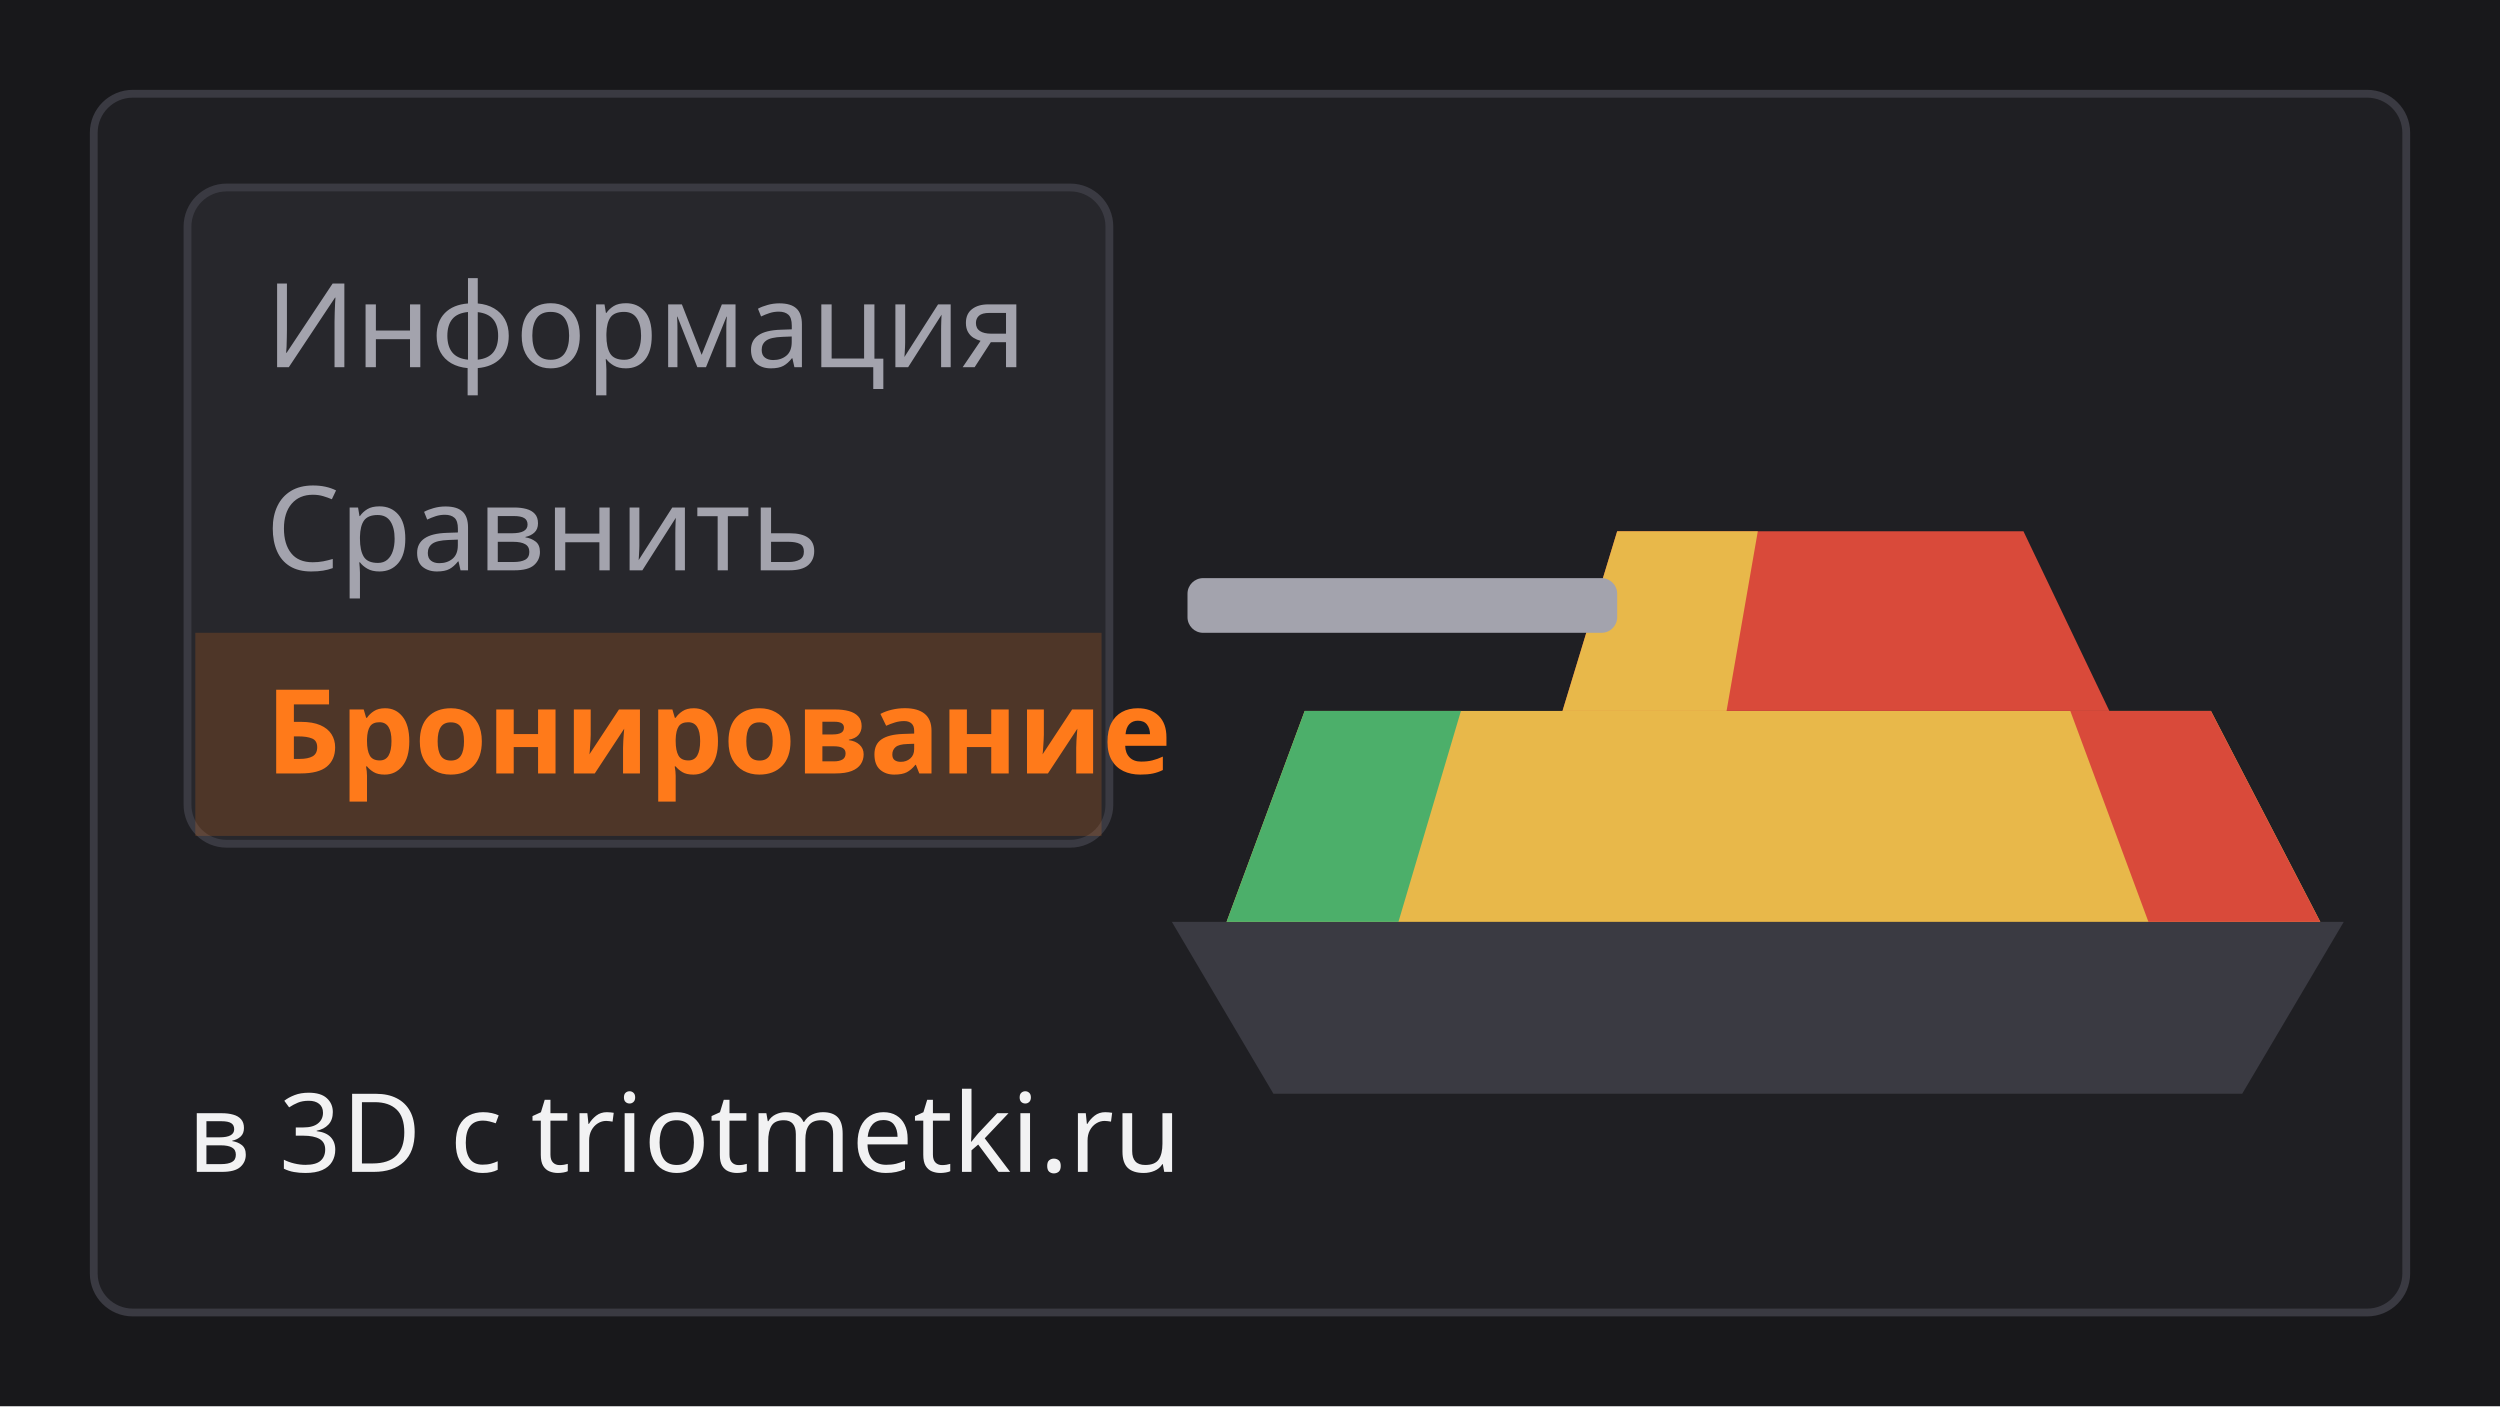
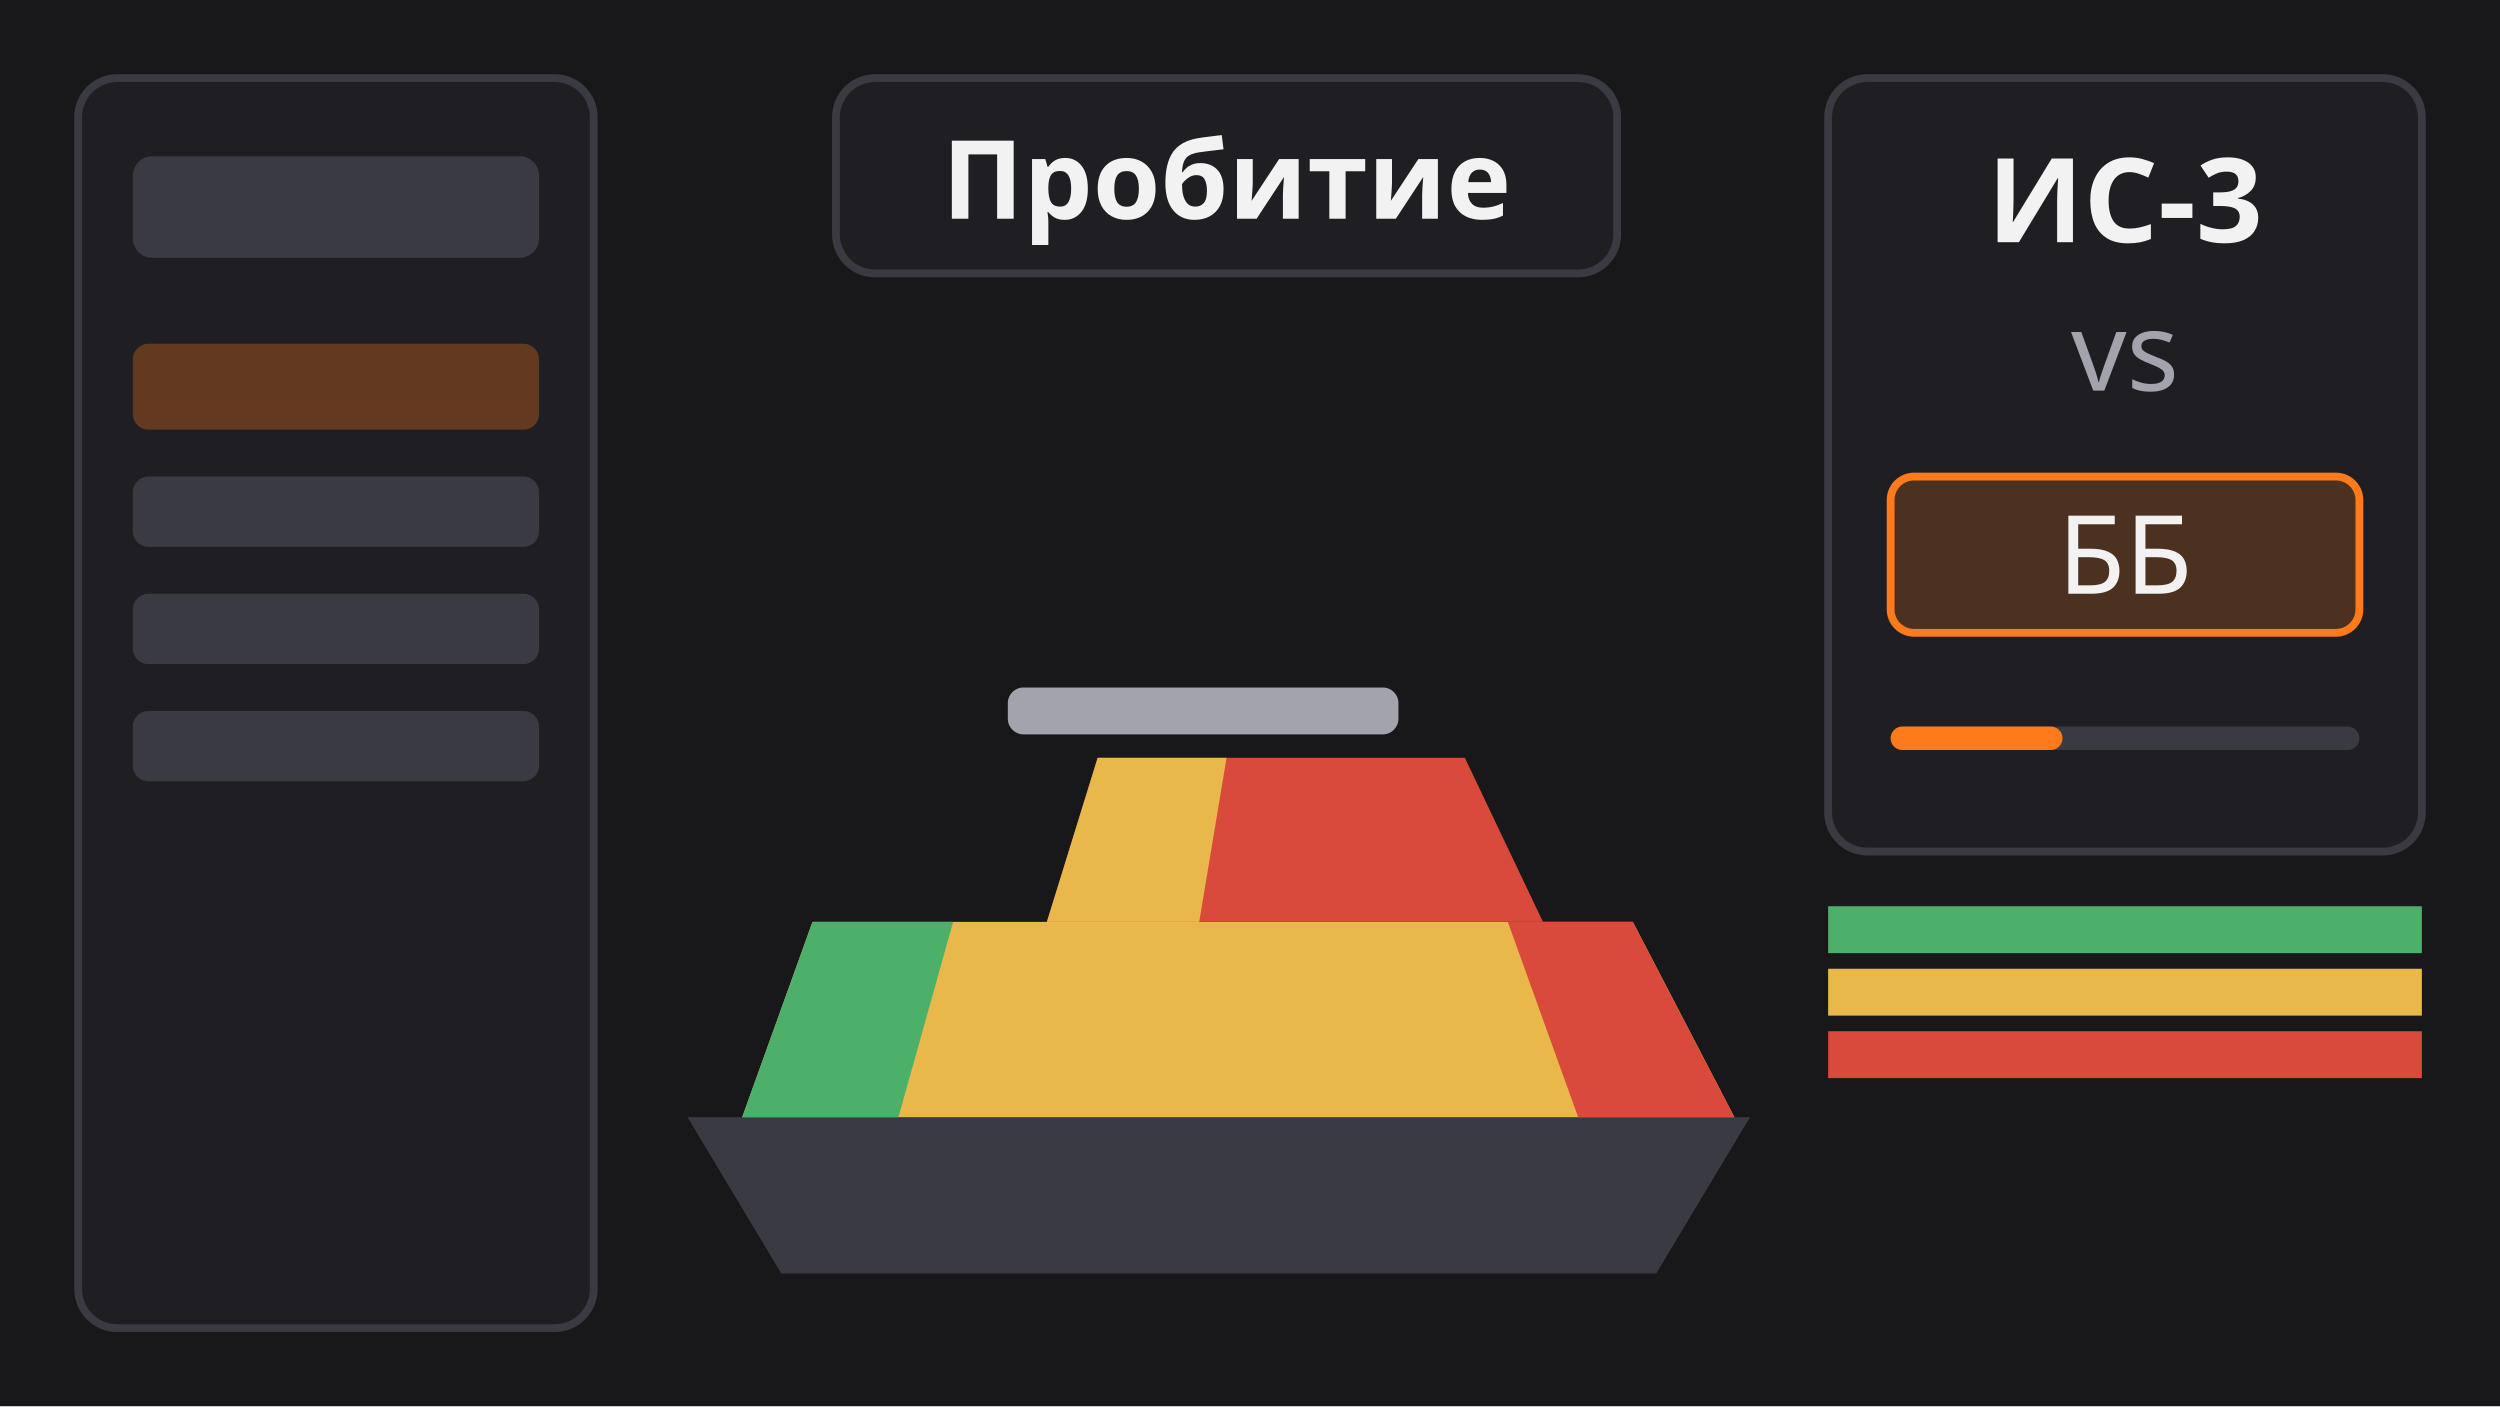
<svg xmlns="http://www.w3.org/2000/svg" width="640" height="360" viewBox="0 0 640 360" font-family="Fira Sans">
  <rect width="640" height="360" fill="#18181b" />
-   <rect x="24" y="24" width="592" height="312" rx="10" fill="#1f1f23" stroke="#3a3a42" stroke-width="2" />
-   <path d="M300 236h300l-26 44H326z" fill="#3a3a42" />
-   <path d="M314 236l20-54h232l28 54z" fill="#e8b84a" />
-   <path d="M566 182l28 54h-44l-20-54z" fill="#d94a3a" />
-   <path d="M314 236l20-54h40l-16 54z" fill="#4caf6a" />
-   <path d="M400 182l14-46h104l22 46z" fill="#d94a3a" />
-   <path d="M400 182l14-46h36l-8 46z" fill="#e8b84a" />
-   <rect x="304" y="148" width="110" height="14" rx="4" fill="#a3a3ad" />
-   <rect x="48" y="48" width="236" height="168" rx="10" fill="#27272c" stroke="#3a3a42" stroke-width="2" />
-   <g font-size="30" fill="#a3a3ad">
-     <text x="68" y="94">Информация</text>
-     <text x="68" y="146">Сравнить</text>
+   <rect x="20" y="20" width="132" height="320" rx="10" fill="#1f1f23" stroke="#3a3a42" stroke-width="2" />
+   <g fill="#3a3a42">
+     <rect x="34" y="40" width="104" height="26" rx="5" />
+     <rect x="34" y="122" width="104" height="18" rx="4" />
+     <rect x="34" y="152" width="104" height="18" rx="4" />
+     <rect x="34" y="182" width="104" height="18" rx="4" />
  </g>
-   <rect x="50" y="162" width="232" height="52" fill="#ff7a1a" fill-opacity=".18" />
-   <text x="68" y="198" font-size="30" font-weight="700" fill="#ff7a1a">Бронирование</text>
-   <g font-size="28" fill="#f2f2f3">
-     <text x="48" y="300">в 3D с triotmetki.ru</text>
+   <rect x="34" y="88" width="104" height="22" rx="4" fill="#ff7a1a" fill-opacity=".3" />
+   <rect x="214" y="20" width="200" height="50" rx="10" fill="#1f1f23" stroke="#3a3a42" stroke-width="2" />
+   <text x="314" y="56" font-size="28" font-weight="700" fill="#f2f2f3" text-anchor="middle">Пробитие</text>
+   <path d="M176 286h272l-24 40H200z" fill="#3a3a42" />
+   <path d="M190 286l18-50h210l26 50z" fill="#e8b84a" />
+   <path d="M418 236l26 50h-40l-18-50z" fill="#d94a3a" />
+   <path d="M190 286l18-50h36l-14 50z" fill="#4caf6a" />
+   <path d="M268 236l13-42h94l20 42z" fill="#d94a3a" />
+   <path d="M268 236l13-42h33l-7 42z" fill="#e8b84a" />
+   <rect x="258" y="176" width="100" height="12" rx="4" fill="#a3a3ad" />
+   <rect x="468" y="20" width="152" height="198" rx="10" fill="#1f1f23" stroke="#3a3a42" stroke-width="2" />
+   <text x="544" y="62" font-size="30" font-weight="700" fill="#f2f2f3" text-anchor="middle">ИС-3</text>
+   <text x="544" y="100" font-size="28" fill="#a3a3ad" text-anchor="middle">vs</text>
+   <rect x="484" y="122" width="120" height="40" rx="6" fill="#ff7a1a" fill-opacity=".2" stroke="#ff7a1a" stroke-width="2" />
+   <text x="544" y="152" font-size="28" fill="#f2f2f3" text-anchor="middle">ББ</text>
+   <rect x="484" y="186" width="120" height="6" rx="3" fill="#3a3a42" />
+   <rect x="484" y="186" width="44" height="6" rx="3" fill="#ff7a1a" />
+   <g>
+     <rect x="468" y="232" width="152" height="12" fill="#4caf6a" />
+     <rect x="468" y="248" width="152" height="12" fill="#e8b84a" />
+     <rect x="468" y="264" width="152" height="12" fill="#d94a3a" />
  </g>
</svg>
